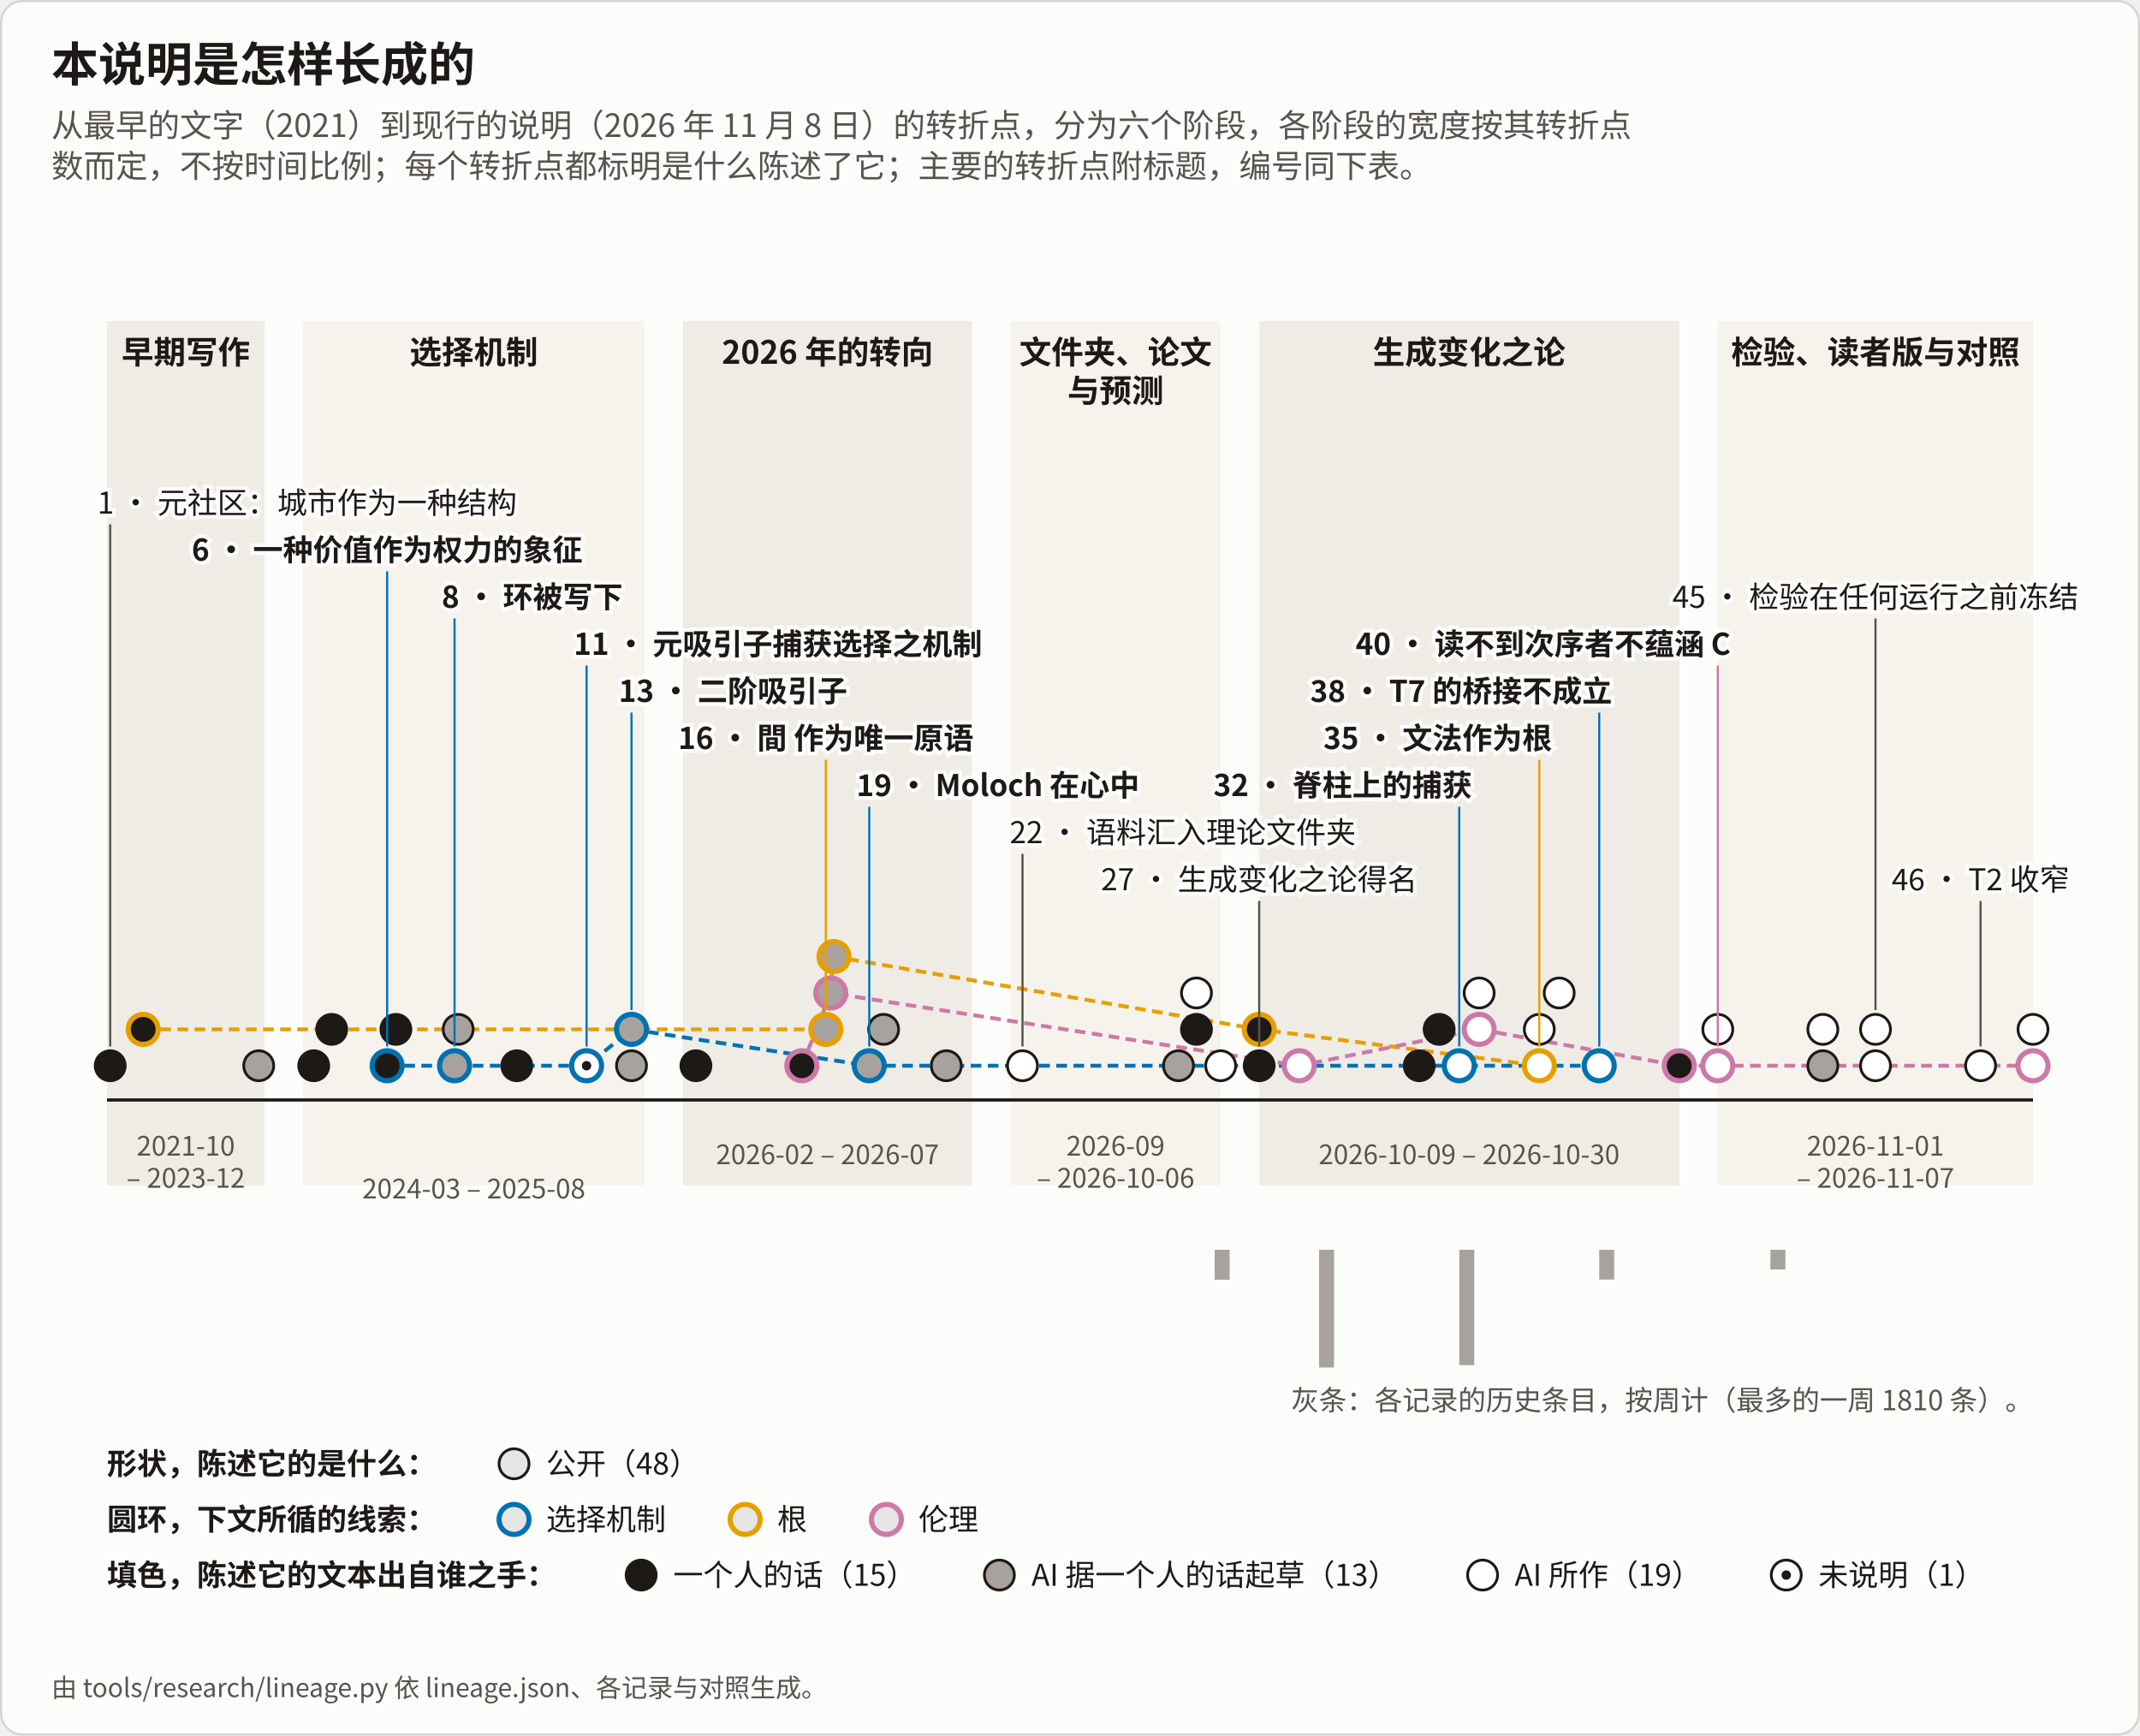
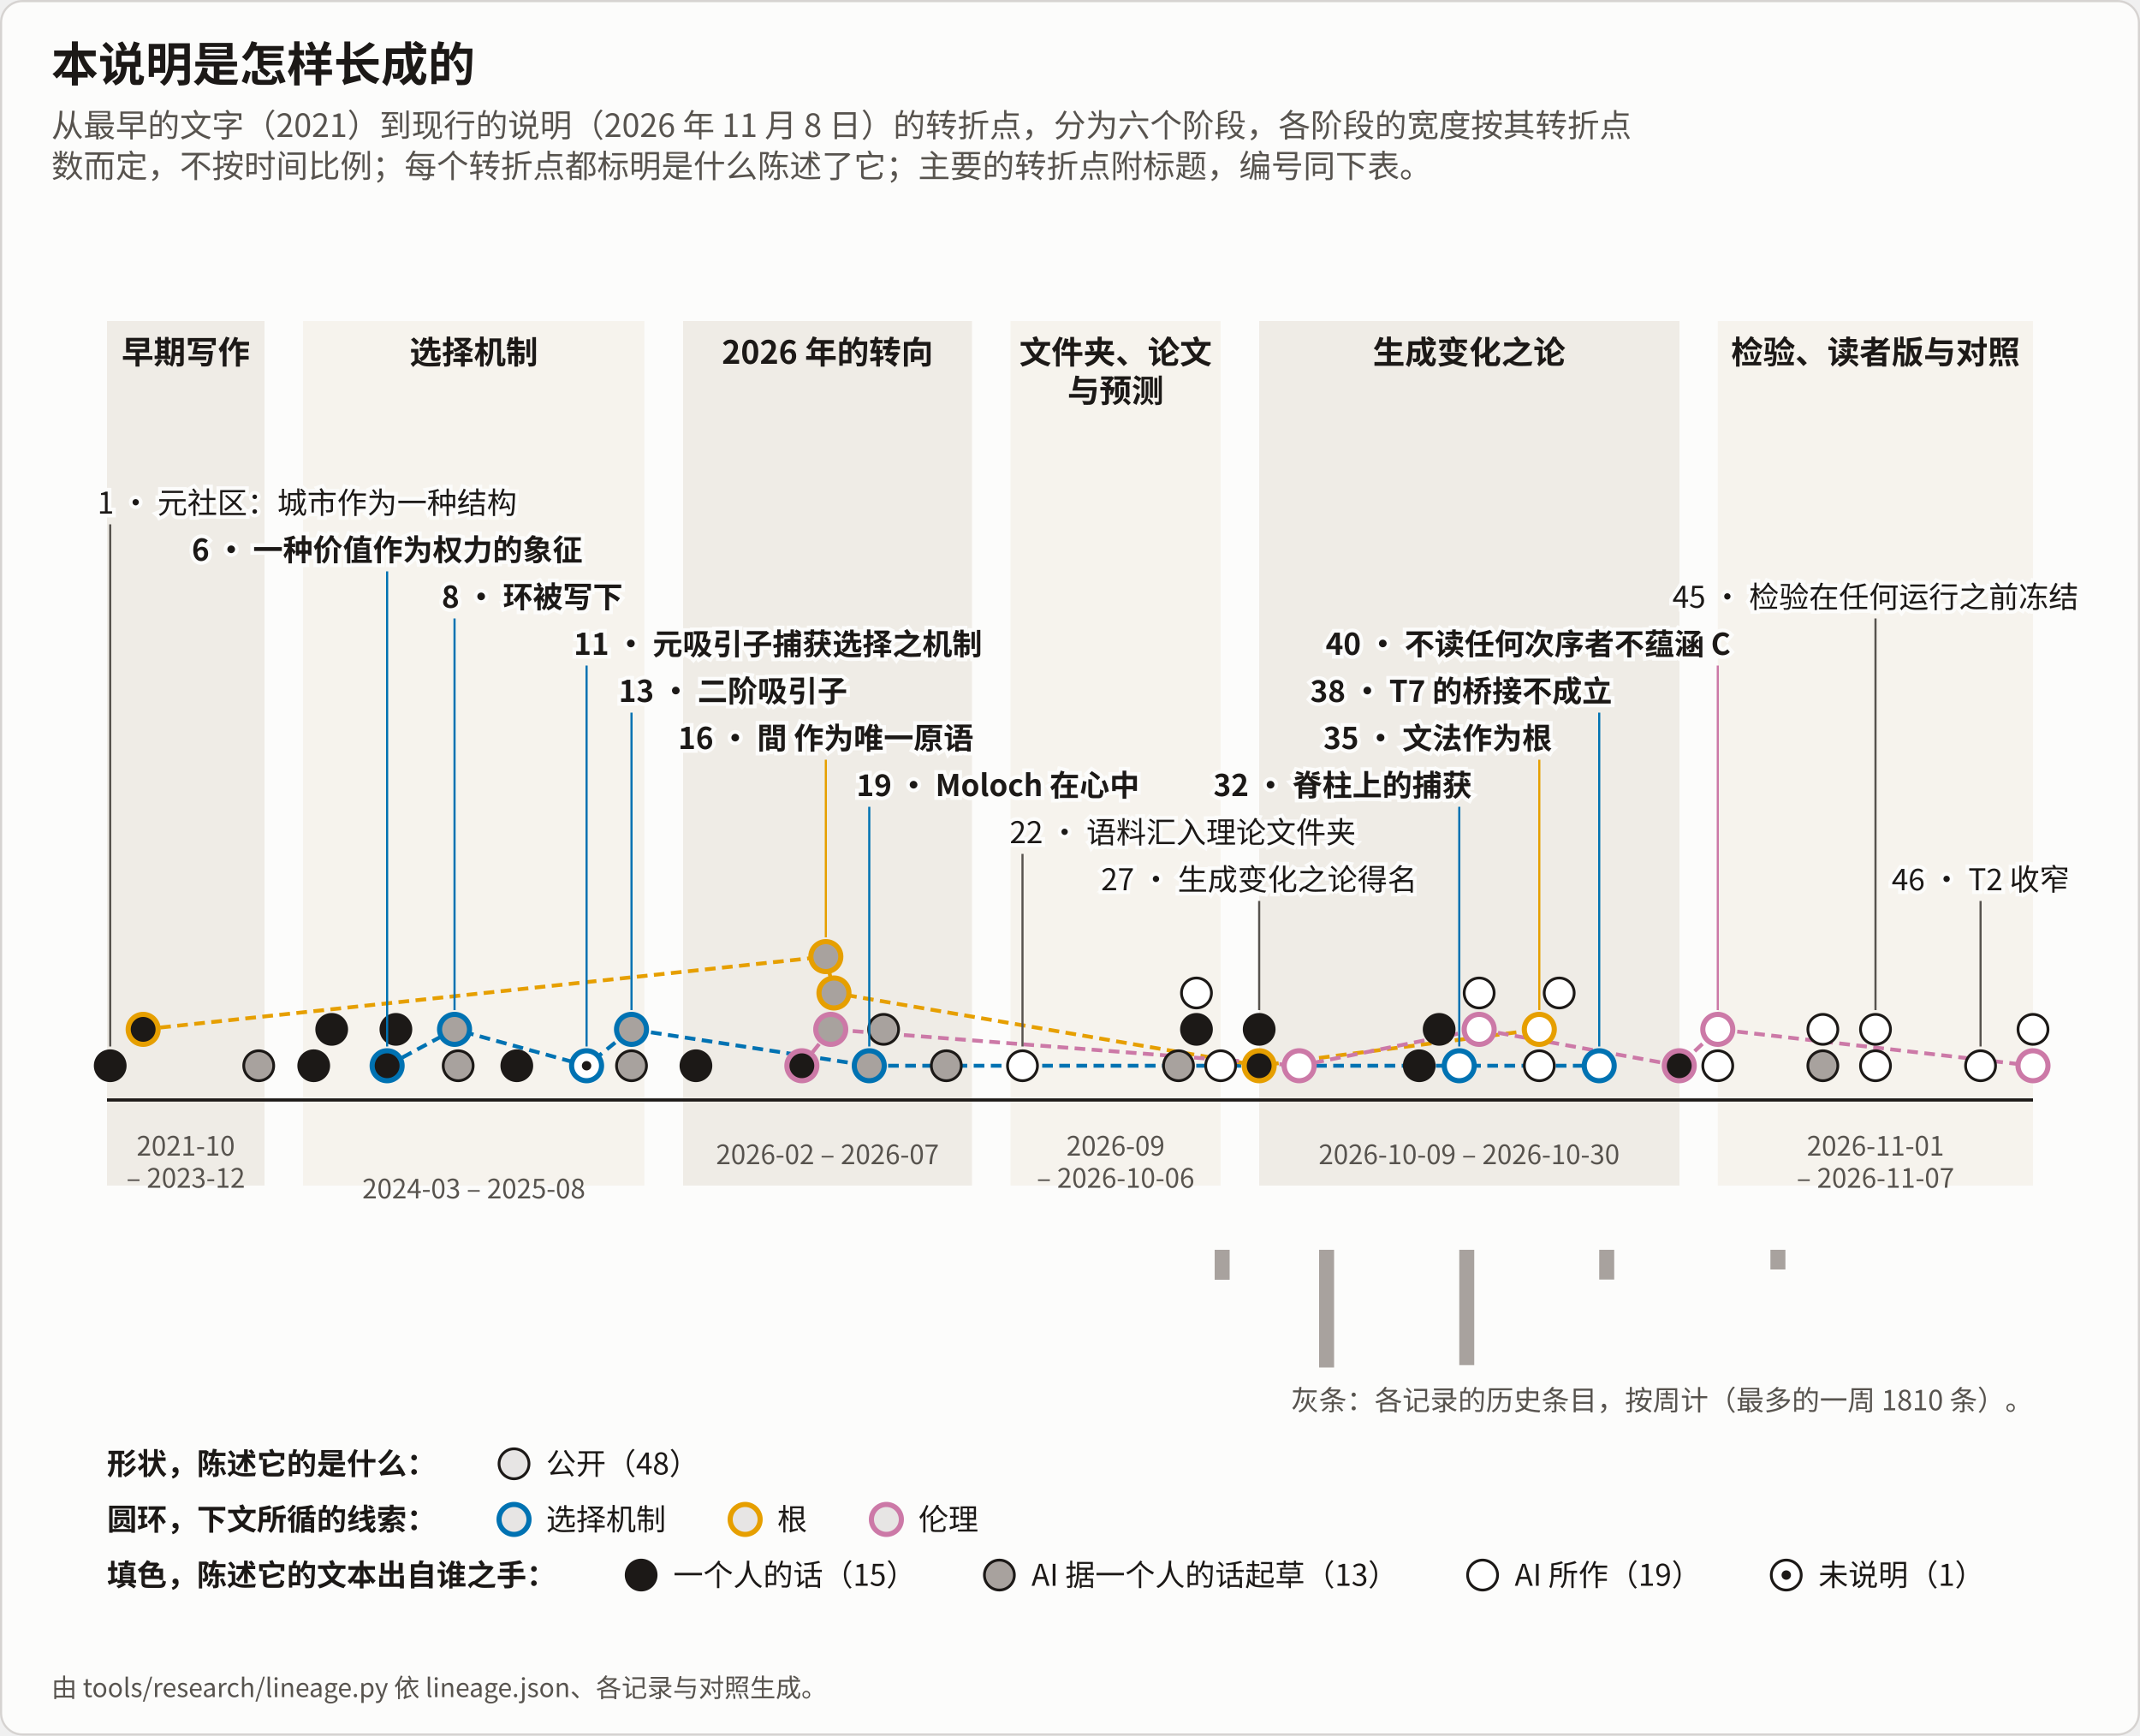
<svg xmlns="http://www.w3.org/2000/svg" viewBox="0 0 1000 811" width="1000" height="811" role="img" aria-labelledby="lineage-title" font-family="'PingFang SC', 'Hiragino Sans GB', 'Noto Sans CJK SC', 'Microsoft YaHei', sans-serif">
  <rect x="0.5" y="0.5" width="999" height="810" rx="10" fill="#fcfcfb" stroke="#d6d3d1" />
  <text x="24.0" y="38.0" font-size="22" font-weight="bold" text-anchor="start" fill="#1c1917">本说明是怎样长成的</text>
  <text x="24.0" y="64.0" font-size="15" text-anchor="start" fill="#57534e">从最早的文字（2021）到现行的说明（2026 年 11 月 8 日）的转折点，分为六个阶段，各阶段的宽度按其转折点</text>
  <text x="24.0" y="83.0" font-size="15" text-anchor="start" fill="#57534e">数而定，不按时间比例；每个转折点都标明是什么陈述了它；主要的转折点附标题，编号同下表。</text>
  <rect x="50.0" y="150" width="73.6" height="404" fill="#efece6" />
  <text x="86.8" y="170.0" font-size="15" font-weight="bold" text-anchor="middle" fill="#1c1917">早期写作</text>
  <text x="86.8" y="540.0" font-size="12.5" text-anchor="middle" fill="#57534e">2021-10</text>
  <text x="86.8" y="555.0" font-size="12.5" text-anchor="middle" fill="#57534e">– 2023-12</text>
  <rect x="141.6" y="150" width="159.5" height="404" fill="#f6f3ed" />
  <text x="221.4" y="170.0" font-size="15" font-weight="bold" text-anchor="middle" fill="#1c1917">选择机制</text>
  <text x="221.4" y="560.0" font-size="12.5" text-anchor="middle" fill="#57534e">2024-03 – 2025-08</text>
  <rect x="319.2" y="150" width="135.0" height="404" fill="#efece6" />
  <text x="386.7" y="170.0" font-size="15" font-weight="bold" text-anchor="middle" fill="#1c1917">2026 年的转向</text>
  <text x="386.7" y="544.0" font-size="12.5" text-anchor="middle" fill="#57534e">2026-02 – 2026-07</text>
  <rect x="472.2" y="150" width="98.2" height="404" fill="#f6f3ed" />
  <text x="521.3" y="170.0" font-size="15" font-weight="bold" text-anchor="middle" fill="#1c1917">文件夹、论文</text>
  <text x="521.3" y="188.0" font-size="15" font-weight="bold" text-anchor="middle" fill="#1c1917">与预测</text>
  <text x="521.3" y="540.0" font-size="12.5" text-anchor="middle" fill="#57534e">2026-09</text>
  <text x="521.3" y="555.0" font-size="12.5" text-anchor="middle" fill="#57534e">– 2026-10-06</text>
  <rect x="588.4" y="150" width="196.4" height="404" fill="#efece6" />
  <text x="686.5" y="170.0" font-size="15" font-weight="bold" text-anchor="middle" fill="#1c1917">生成变化之论</text>
  <text x="686.5" y="544.0" font-size="12.5" text-anchor="middle" fill="#57534e">2026-10-09 – 2026-10-30</text>
  <rect x="802.7" y="150" width="147.3" height="404" fill="#f6f3ed" />
  <text x="876.4" y="170.0" font-size="15" font-weight="bold" text-anchor="middle" fill="#1c1917">检验、读者版与对照</text>
  <text x="876.4" y="540.0" font-size="12.5" text-anchor="middle" fill="#57534e">2026-11-01</text>
  <text x="876.4" y="555.0" font-size="12.5" text-anchor="middle" fill="#57534e">– 2026-11-07</text>
  <line x1="50" y1="514" x2="950" y2="514" stroke="#1c1917" stroke-width="1.5" />
  <rect x="567.6" y="584.0" width="7" height="14.0" fill="#a8a29e" />
  <rect x="616.4" y="584.0" width="7" height="55.0" fill="#a8a29e" />
  <rect x="681.9" y="584.0" width="7" height="53.9" fill="#a8a29e" />
  <rect x="747.3" y="584.0" width="7" height="13.9" fill="#a8a29e" />
  <rect x="827.3" y="584.0" width="7" height="9.2" fill="#a8a29e" />
  <text x="950.0" y="659.0" font-size="13" text-anchor="end" fill="#57534e">灰条：各记录的历史条目，按周计（最多的一周 1810 条）。</text>
-   <path d="M180.9,498.0 L212.4,498.0 L274.1,498.0 L295.1,481.0 L406.2,498.0 L681.9,498.0 L747.3,498.0" fill="none" stroke="#0072B2" stroke-width="1.8" stroke-dasharray="5 3" />
-   <path d="M66.9,481.0 L385.9,481.0 L389.7,447.0 L588.4,481.0 L719.3,498.0" fill="none" stroke="#E69F00" stroke-width="1.8" stroke-dasharray="5 3" />
-   <path d="M374.7,498.0 L388.2,464.0 L607.1,498.0 L691.2,481.0 L784.7,498.0 L802.7,498.0 L950.0,498.0" fill="none" stroke="#CC79A7" stroke-width="1.8" stroke-dasharray="5 3" />
+   <path d="M180.9,498.0 L212.4,481.0 L274.1,498.0 L295.1,481.0 L406.2,498.0 L681.9,498.0 L747.3,498.0" fill="none" stroke="#0072B2" stroke-width="1.8" stroke-dasharray="5 3" />
+   <path d="M66.9,481.0 L385.9,447.0 L389.7,464.0 L588.4,498.0 L719.3,481.0" fill="none" stroke="#E69F00" stroke-width="1.8" stroke-dasharray="5 3" />
+   <path d="M374.7,498.0 L388.2,481.0 L607.1,498.0 L691.2,481.0 L784.7,498.0 L802.7,481.0 L950.0,498.0" fill="none" stroke="#CC79A7" stroke-width="1.8" stroke-dasharray="5 3" />
  <circle cx="51.5" cy="498.0" r="7" fill="#1c1917" stroke="#1c1917" stroke-width="1.3" />
  <circle cx="66.9" cy="481.0" r="7" fill="#1c1917" stroke="#E69F00" stroke-width="2.4" />
  <circle cx="120.9" cy="498.0" r="7" fill="#a8a29e" stroke="#1c1917" stroke-width="1.3" />
  <circle cx="146.6" cy="498.0" r="7" fill="#1c1917" stroke="#1c1917" stroke-width="1.3" />
  <circle cx="155.0" cy="481.0" r="7" fill="#1c1917" stroke="#1c1917" stroke-width="1.3" />
  <circle cx="180.9" cy="498.0" r="7" fill="#1c1917" stroke="#0072B2" stroke-width="2.4" />
  <circle cx="185.0" cy="481.0" r="7" fill="#1c1917" stroke="#1c1917" stroke-width="1.3" />
-   <circle cx="212.4" cy="498.0" r="7" fill="#a8a29e" stroke="#0072B2" stroke-width="2.4" />
-   <circle cx="214.1" cy="481.0" r="7" fill="#a8a29e" stroke="#1c1917" stroke-width="1.3" />
+   <circle cx="212.4" cy="481.0" r="7" fill="#a8a29e" stroke="#0072B2" stroke-width="2.4" />
+   <circle cx="214.1" cy="498.0" r="7" fill="#a8a29e" stroke="#1c1917" stroke-width="1.3" />
  <circle cx="241.5" cy="498.0" r="7" fill="#1c1917" stroke="#1c1917" stroke-width="1.3" />
  <circle cx="274.1" cy="498.0" r="7" fill="#ffffff" stroke="#0072B2" stroke-width="2.4" />
  <circle cx="274.1" cy="498.0" r="2.2" fill="#1c1917" />
  <circle cx="295.1" cy="498.0" r="7" fill="#a8a29e" stroke="#1c1917" stroke-width="1.3" />
  <circle cx="295.1" cy="481.0" r="7" fill="#a8a29e" stroke="#0072B2" stroke-width="2.4" />
  <circle cx="325.2" cy="498.0" r="7" fill="#1c1917" stroke="#1c1917" stroke-width="1.3" />
  <circle cx="374.7" cy="498.0" r="7" fill="#1c1917" stroke="#CC79A7" stroke-width="2.4" />
-   <circle cx="385.9" cy="481.0" r="7" fill="#a8a29e" stroke="#E69F00" stroke-width="2.4" />
-   <circle cx="388.2" cy="464.0" r="7" fill="#a8a29e" stroke="#CC79A7" stroke-width="2.4" />
-   <circle cx="389.7" cy="447.0" r="7" fill="#a8a29e" stroke="#E69F00" stroke-width="2.4" />
+   <circle cx="385.9" cy="447.0" r="7" fill="#a8a29e" stroke="#E69F00" stroke-width="2.4" />
+   <circle cx="388.2" cy="481.0" r="7" fill="#a8a29e" stroke="#CC79A7" stroke-width="2.4" />
+   <circle cx="389.7" cy="464.0" r="7" fill="#a8a29e" stroke="#E69F00" stroke-width="2.4" />
  <circle cx="406.2" cy="498.0" r="7" fill="#a8a29e" stroke="#0072B2" stroke-width="2.4" />
  <circle cx="412.9" cy="481.0" r="7" fill="#a8a29e" stroke="#1c1917" stroke-width="1.3" />
  <circle cx="442.2" cy="498.0" r="7" fill="#a8a29e" stroke="#1c1917" stroke-width="1.3" />
  <circle cx="477.8" cy="498.0" r="7" fill="#ffffff" stroke="#1c1917" stroke-width="1.3" />
  <circle cx="550.7" cy="498.0" r="7" fill="#a8a29e" stroke="#1c1917" stroke-width="1.3" />
  <circle cx="559.1" cy="481.0" r="7" fill="#1c1917" stroke="#1c1917" stroke-width="1.3" />
  <circle cx="559.1" cy="464.0" r="7" fill="#ffffff" stroke="#1c1917" stroke-width="1.3" />
  <circle cx="570.4" cy="498.0" r="7" fill="#ffffff" stroke="#1c1917" stroke-width="1.3" />
-   <circle cx="588.4" cy="498.0" r="7" fill="#1c1917" stroke="#1c1917" stroke-width="1.3" />
-   <circle cx="588.4" cy="481.0" r="7" fill="#1c1917" stroke="#E69F00" stroke-width="2.4" />
+   <circle cx="588.4" cy="481.0" r="7" fill="#1c1917" stroke="#1c1917" stroke-width="1.3" />
+   <circle cx="588.4" cy="498.0" r="7" fill="#1c1917" stroke="#E69F00" stroke-width="2.4" />
  <circle cx="607.1" cy="498.0" r="7" fill="#ffffff" stroke="#CC79A7" stroke-width="2.4" />
  <circle cx="663.2" cy="498.0" r="7" fill="#1c1917" stroke="#1c1917" stroke-width="1.3" />
  <circle cx="672.5" cy="481.0" r="7" fill="#1c1917" stroke="#1c1917" stroke-width="1.3" />
  <circle cx="681.9" cy="498.0" r="7" fill="#ffffff" stroke="#0072B2" stroke-width="2.4" />
  <circle cx="691.2" cy="481.0" r="7" fill="#ffffff" stroke="#CC79A7" stroke-width="2.4" />
  <circle cx="691.2" cy="464.0" r="7" fill="#ffffff" stroke="#1c1917" stroke-width="1.3" />
-   <circle cx="719.3" cy="498.0" r="7" fill="#ffffff" stroke="#E69F00" stroke-width="2.4" />
-   <circle cx="719.3" cy="481.0" r="7" fill="#ffffff" stroke="#1c1917" stroke-width="1.3" />
+   <circle cx="719.3" cy="481.0" r="7" fill="#ffffff" stroke="#E69F00" stroke-width="2.4" />
+   <circle cx="719.3" cy="498.0" r="7" fill="#ffffff" stroke="#1c1917" stroke-width="1.3" />
  <circle cx="728.6" cy="464.0" r="7" fill="#ffffff" stroke="#1c1917" stroke-width="1.3" />
  <circle cx="747.3" cy="498.0" r="7" fill="#ffffff" stroke="#0072B2" stroke-width="2.4" />
  <circle cx="784.7" cy="498.0" r="7" fill="#1c1917" stroke="#CC79A7" stroke-width="2.4" />
-   <circle cx="802.7" cy="498.0" r="7" fill="#ffffff" stroke="#CC79A7" stroke-width="2.4" />
-   <circle cx="802.7" cy="481.0" r="7" fill="#ffffff" stroke="#1c1917" stroke-width="1.3" />
+   <circle cx="802.7" cy="481.0" r="7" fill="#ffffff" stroke="#CC79A7" stroke-width="2.4" />
+   <circle cx="802.7" cy="498.0" r="7" fill="#ffffff" stroke="#1c1917" stroke-width="1.3" />
  <circle cx="851.8" cy="498.0" r="7" fill="#a8a29e" stroke="#1c1917" stroke-width="1.3" />
  <circle cx="851.8" cy="481.0" r="7" fill="#ffffff" stroke="#1c1917" stroke-width="1.3" />
  <circle cx="876.4" cy="498.0" r="7" fill="#ffffff" stroke="#1c1917" stroke-width="1.3" />
  <circle cx="876.4" cy="481.0" r="7" fill="#ffffff" stroke="#1c1917" stroke-width="1.3" />
  <circle cx="925.5" cy="498.0" r="7" fill="#ffffff" stroke="#1c1917" stroke-width="1.3" />
  <circle cx="950.0" cy="498.0" r="7" fill="#ffffff" stroke="#CC79A7" stroke-width="2.4" />
  <circle cx="950.0" cy="481.0" r="7" fill="#ffffff" stroke="#1c1917" stroke-width="1.3" />
  <line x1="51.5" y1="489.0" x2="51.5" y2="245.0" stroke="#57534e" stroke-width="1" />
  <text x="45.5" y="240.0" font-size="14" text-anchor="start" fill="#1c1917" stroke="#fcfcfb" stroke-width="3.5" paint-order="stroke">1 · 元社区：城市作为一种结构</text>
  <line x1="180.9" y1="489.0" x2="180.9" y2="267.0" stroke="#0072B2" stroke-width="1" />
  <text x="180.9" y="262.0" font-size="14" font-weight="bold" text-anchor="middle" fill="#1c1917" stroke="#fcfcfb" stroke-width="3.5" paint-order="stroke">6 · 一种价值作为权力的象征</text>
-   <line x1="212.4" y1="489.0" x2="212.4" y2="289.0" stroke="#0072B2" stroke-width="1" />
+   <line x1="212.4" y1="472.0" x2="212.4" y2="289.0" stroke="#0072B2" stroke-width="1" />
  <text x="206.4" y="284.0" font-size="14" font-weight="bold" text-anchor="start" fill="#1c1917" stroke="#fcfcfb" stroke-width="3.5" paint-order="stroke">8 · 环被写下</text>
  <line x1="274.1" y1="489.0" x2="274.1" y2="311.0" stroke="#0072B2" stroke-width="1" />
  <text x="268.1" y="306.0" font-size="14" font-weight="bold" text-anchor="start" fill="#1c1917" stroke="#fcfcfb" stroke-width="3.5" paint-order="stroke">11 · 元吸引子捕获选择之机制</text>
  <line x1="295.1" y1="472.0" x2="295.1" y2="333.0" stroke="#0072B2" stroke-width="1" />
  <text x="289.1" y="328.0" font-size="14" font-weight="bold" text-anchor="start" fill="#1c1917" stroke="#fcfcfb" stroke-width="3.5" paint-order="stroke">13 · 二阶吸引子</text>
-   <line x1="385.9" y1="472.0" x2="385.9" y2="355.0" stroke="#E69F00" stroke-width="1" />
+   <line x1="385.9" y1="438.0" x2="385.9" y2="355.0" stroke="#E69F00" stroke-width="1" />
  <text x="385.9" y="350.0" font-size="14" font-weight="bold" text-anchor="middle" fill="#1c1917" stroke="#fcfcfb" stroke-width="3.5" paint-order="stroke">16 · 間 作为唯一原语</text>
  <line x1="406.2" y1="489.0" x2="406.2" y2="377.0" stroke="#0072B2" stroke-width="1" />
  <text x="400.2" y="372.0" font-size="14" font-weight="bold" text-anchor="start" fill="#1c1917" stroke="#fcfcfb" stroke-width="3.5" paint-order="stroke">19 · Moloch 在心中</text>
  <line x1="477.8" y1="489.0" x2="477.8" y2="399.0" stroke="#57534e" stroke-width="1" />
  <text x="471.8" y="394.0" font-size="14" text-anchor="start" fill="#1c1917" stroke="#fcfcfb" stroke-width="3.5" paint-order="stroke">22 · 语料汇入理论文件夹</text>
-   <line x1="588.4" y1="489.0" x2="588.4" y2="421.0" stroke="#57534e" stroke-width="1" />
+   <line x1="588.4" y1="472.0" x2="588.4" y2="421.0" stroke="#57534e" stroke-width="1" />
  <text x="588.4" y="416.0" font-size="14" text-anchor="middle" fill="#1c1917" stroke="#fcfcfb" stroke-width="3.5" paint-order="stroke">27 · 生成变化之论得名</text>
  <line x1="681.9" y1="489.0" x2="681.9" y2="377.0" stroke="#0072B2" stroke-width="1" />
  <text x="687.9" y="372.0" font-size="14" font-weight="bold" text-anchor="end" fill="#1c1917" stroke="#fcfcfb" stroke-width="3.5" paint-order="stroke">32 · 脊柱上的捕获</text>
-   <line x1="719.3" y1="489.0" x2="719.3" y2="355.0" stroke="#E69F00" stroke-width="1" />
+   <line x1="719.3" y1="472.0" x2="719.3" y2="355.0" stroke="#E69F00" stroke-width="1" />
  <text x="725.3" y="350.0" font-size="14" font-weight="bold" text-anchor="end" fill="#1c1917" stroke="#fcfcfb" stroke-width="3.5" paint-order="stroke">35 · 文法作为根</text>
  <line x1="747.3" y1="489.0" x2="747.3" y2="333.0" stroke="#0072B2" stroke-width="1" />
  <text x="753.3" y="328.0" font-size="14" font-weight="bold" text-anchor="end" fill="#1c1917" stroke="#fcfcfb" stroke-width="3.5" paint-order="stroke">38 · T7 的桥接不成立</text>
-   <line x1="802.7" y1="489.0" x2="802.7" y2="311.0" stroke="#CC79A7" stroke-width="1" />
-   <text x="808.7" y="306.0" font-size="14" font-weight="bold" text-anchor="end" fill="#1c1917" stroke="#fcfcfb" stroke-width="3.5" paint-order="stroke">40 · 读不到次序者不蕴涵 C</text>
+   <line x1="802.7" y1="472.0" x2="802.7" y2="311.0" stroke="#CC79A7" stroke-width="1" />
+   <text x="808.7" y="306.0" font-size="14" font-weight="bold" text-anchor="end" fill="#1c1917" stroke="#fcfcfb" stroke-width="3.5" paint-order="stroke">40 · 不读任何次序者不蕴涵 C</text>
  <line x1="876.4" y1="472.0" x2="876.4" y2="289.0" stroke="#57534e" stroke-width="1" />
  <text x="876.4" y="284.0" font-size="14" text-anchor="middle" fill="#1c1917" stroke="#fcfcfb" stroke-width="3.5" paint-order="stroke">45 · 检验在任何运行之前冻结</text>
  <line x1="925.5" y1="489.0" x2="925.5" y2="421.0" stroke="#57534e" stroke-width="1" />
  <text x="925.5" y="416.0" font-size="14" text-anchor="middle" fill="#1c1917" stroke="#fcfcfb" stroke-width="3.5" paint-order="stroke">46 · T2 收窄</text>
  <text x="50.0" y="689.0" font-size="14" font-weight="bold" text-anchor="start" fill="#1c1917">形状，陈述它的是什么：</text>
  <circle cx="240.2" cy="684.0" r="7" fill="#e7e5e4" stroke="#1c1917" stroke-width="1.3" />
  <text x="255.2" y="689.0" font-size="14" text-anchor="start" fill="#1c1917">公开（48）</text>
  <text x="50.0" y="715.0" font-size="14" font-weight="bold" text-anchor="start" fill="#1c1917">圆环，下文所循的线索：</text>
  <circle cx="240.2" cy="710.0" r="7" fill="#e7e5e4" stroke="#0072B2" stroke-width="2.4" />
  <text x="255.2" y="715.0" font-size="14" text-anchor="start" fill="#1c1917">选择机制</text>
  <circle cx="348.2" cy="710.0" r="7" fill="#e7e5e4" stroke="#E69F00" stroke-width="2.4" />
  <text x="363.2" y="715.0" font-size="14" text-anchor="start" fill="#1c1917">根</text>
  <circle cx="414.2" cy="710.0" r="7" fill="#e7e5e4" stroke="#CC79A7" stroke-width="2.4" />
  <text x="429.2" y="715.0" font-size="14" text-anchor="start" fill="#1c1917">伦理</text>
  <text x="50.0" y="741.0" font-size="14" font-weight="bold" text-anchor="start" fill="#1c1917">填色，陈述它的文本出自谁之手：</text>
  <circle cx="299.6" cy="736.0" r="7" fill="#1c1917" stroke="#1c1917" stroke-width="1.3" />
  <text x="314.6" y="741.0" font-size="14" text-anchor="start" fill="#1c1917">一个人的话（15）</text>
  <circle cx="467.0" cy="736.0" r="7" fill="#a8a29e" stroke="#1c1917" stroke-width="1.3" />
  <text x="482.0" y="741.0" font-size="14" text-anchor="start" fill="#1c1917">AI 据一个人的话起草（13）</text>
  <circle cx="692.8" cy="736.0" r="7" fill="#ffffff" stroke="#1c1917" stroke-width="1.3" />
  <text x="707.8" y="741.0" font-size="14" text-anchor="start" fill="#1c1917">AI 所作（19）</text>
  <circle cx="834.7" cy="736.0" r="7" fill="#ffffff" stroke="#1c1917" stroke-width="1.3" />
  <circle cx="834.7" cy="736.0" r="2.2" fill="#1c1917" />
  <text x="849.7" y="741.0" font-size="14" text-anchor="start" fill="#1c1917">未说明（1）</text>
  <text x="24.0" y="793.0" font-size="12" text-anchor="start" fill="#57534e">由 tools/research/lineage.py 依 lineage.json、各记录与对照生成。</text>
</svg>
